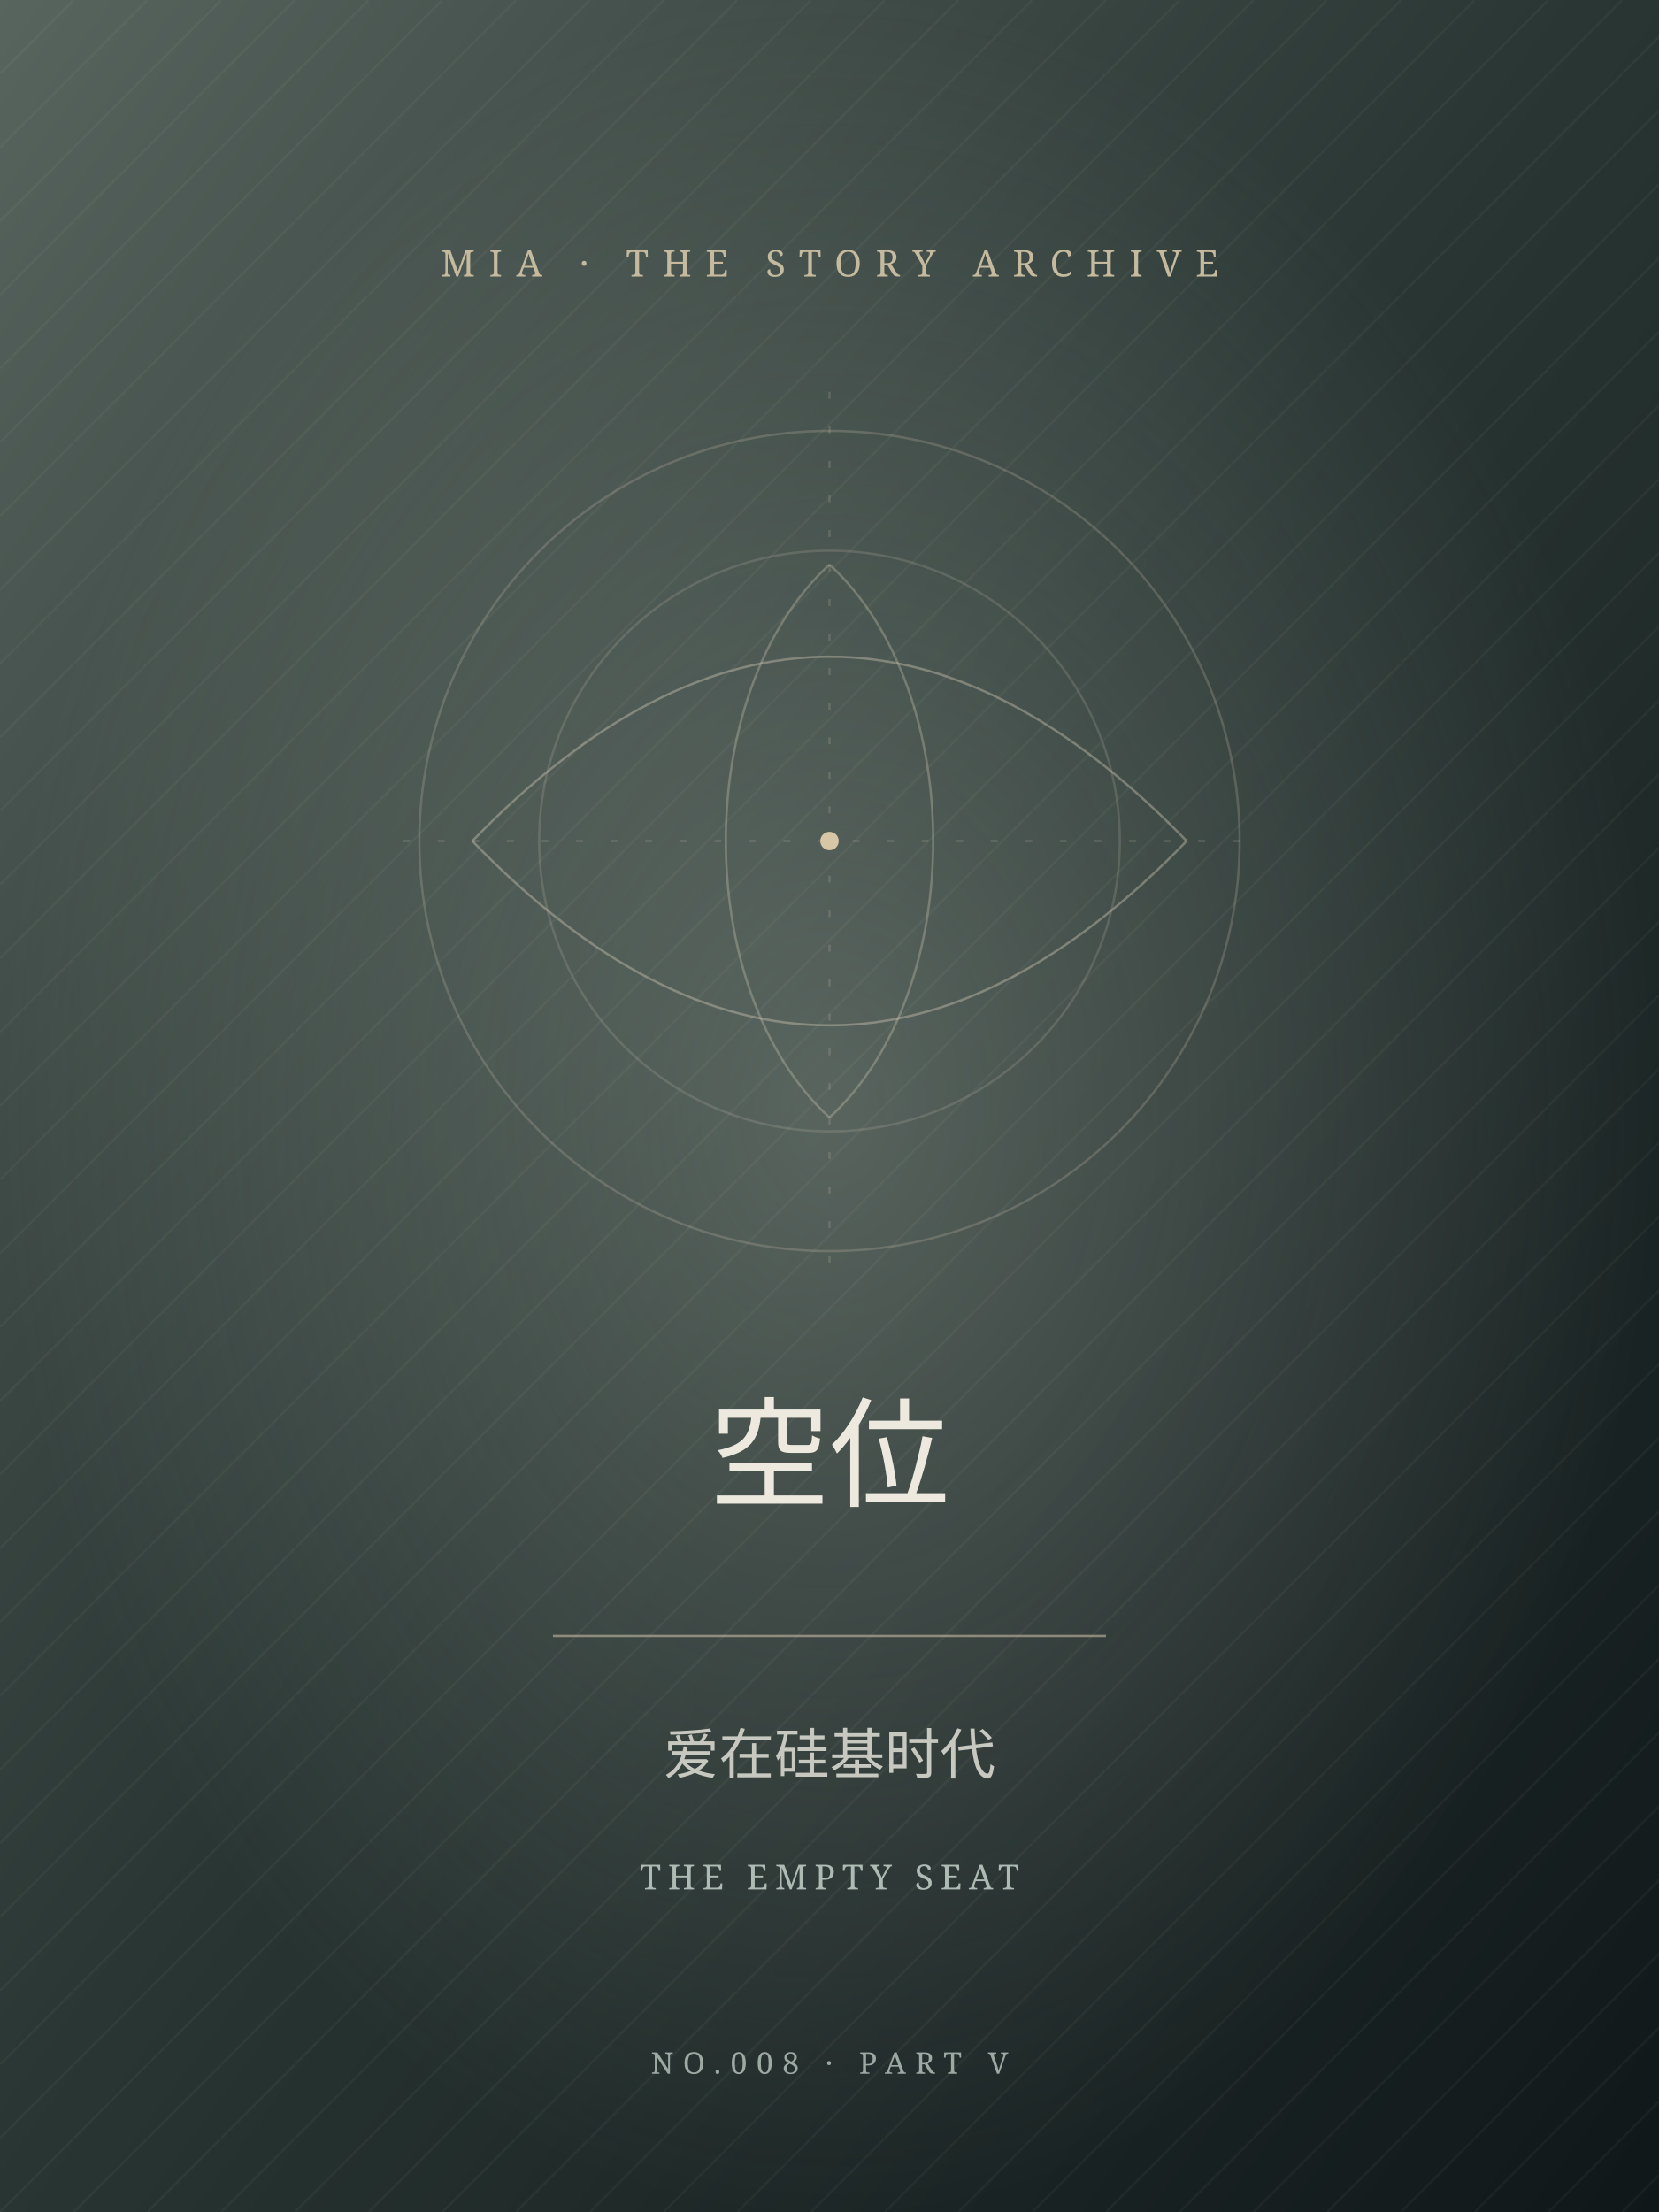
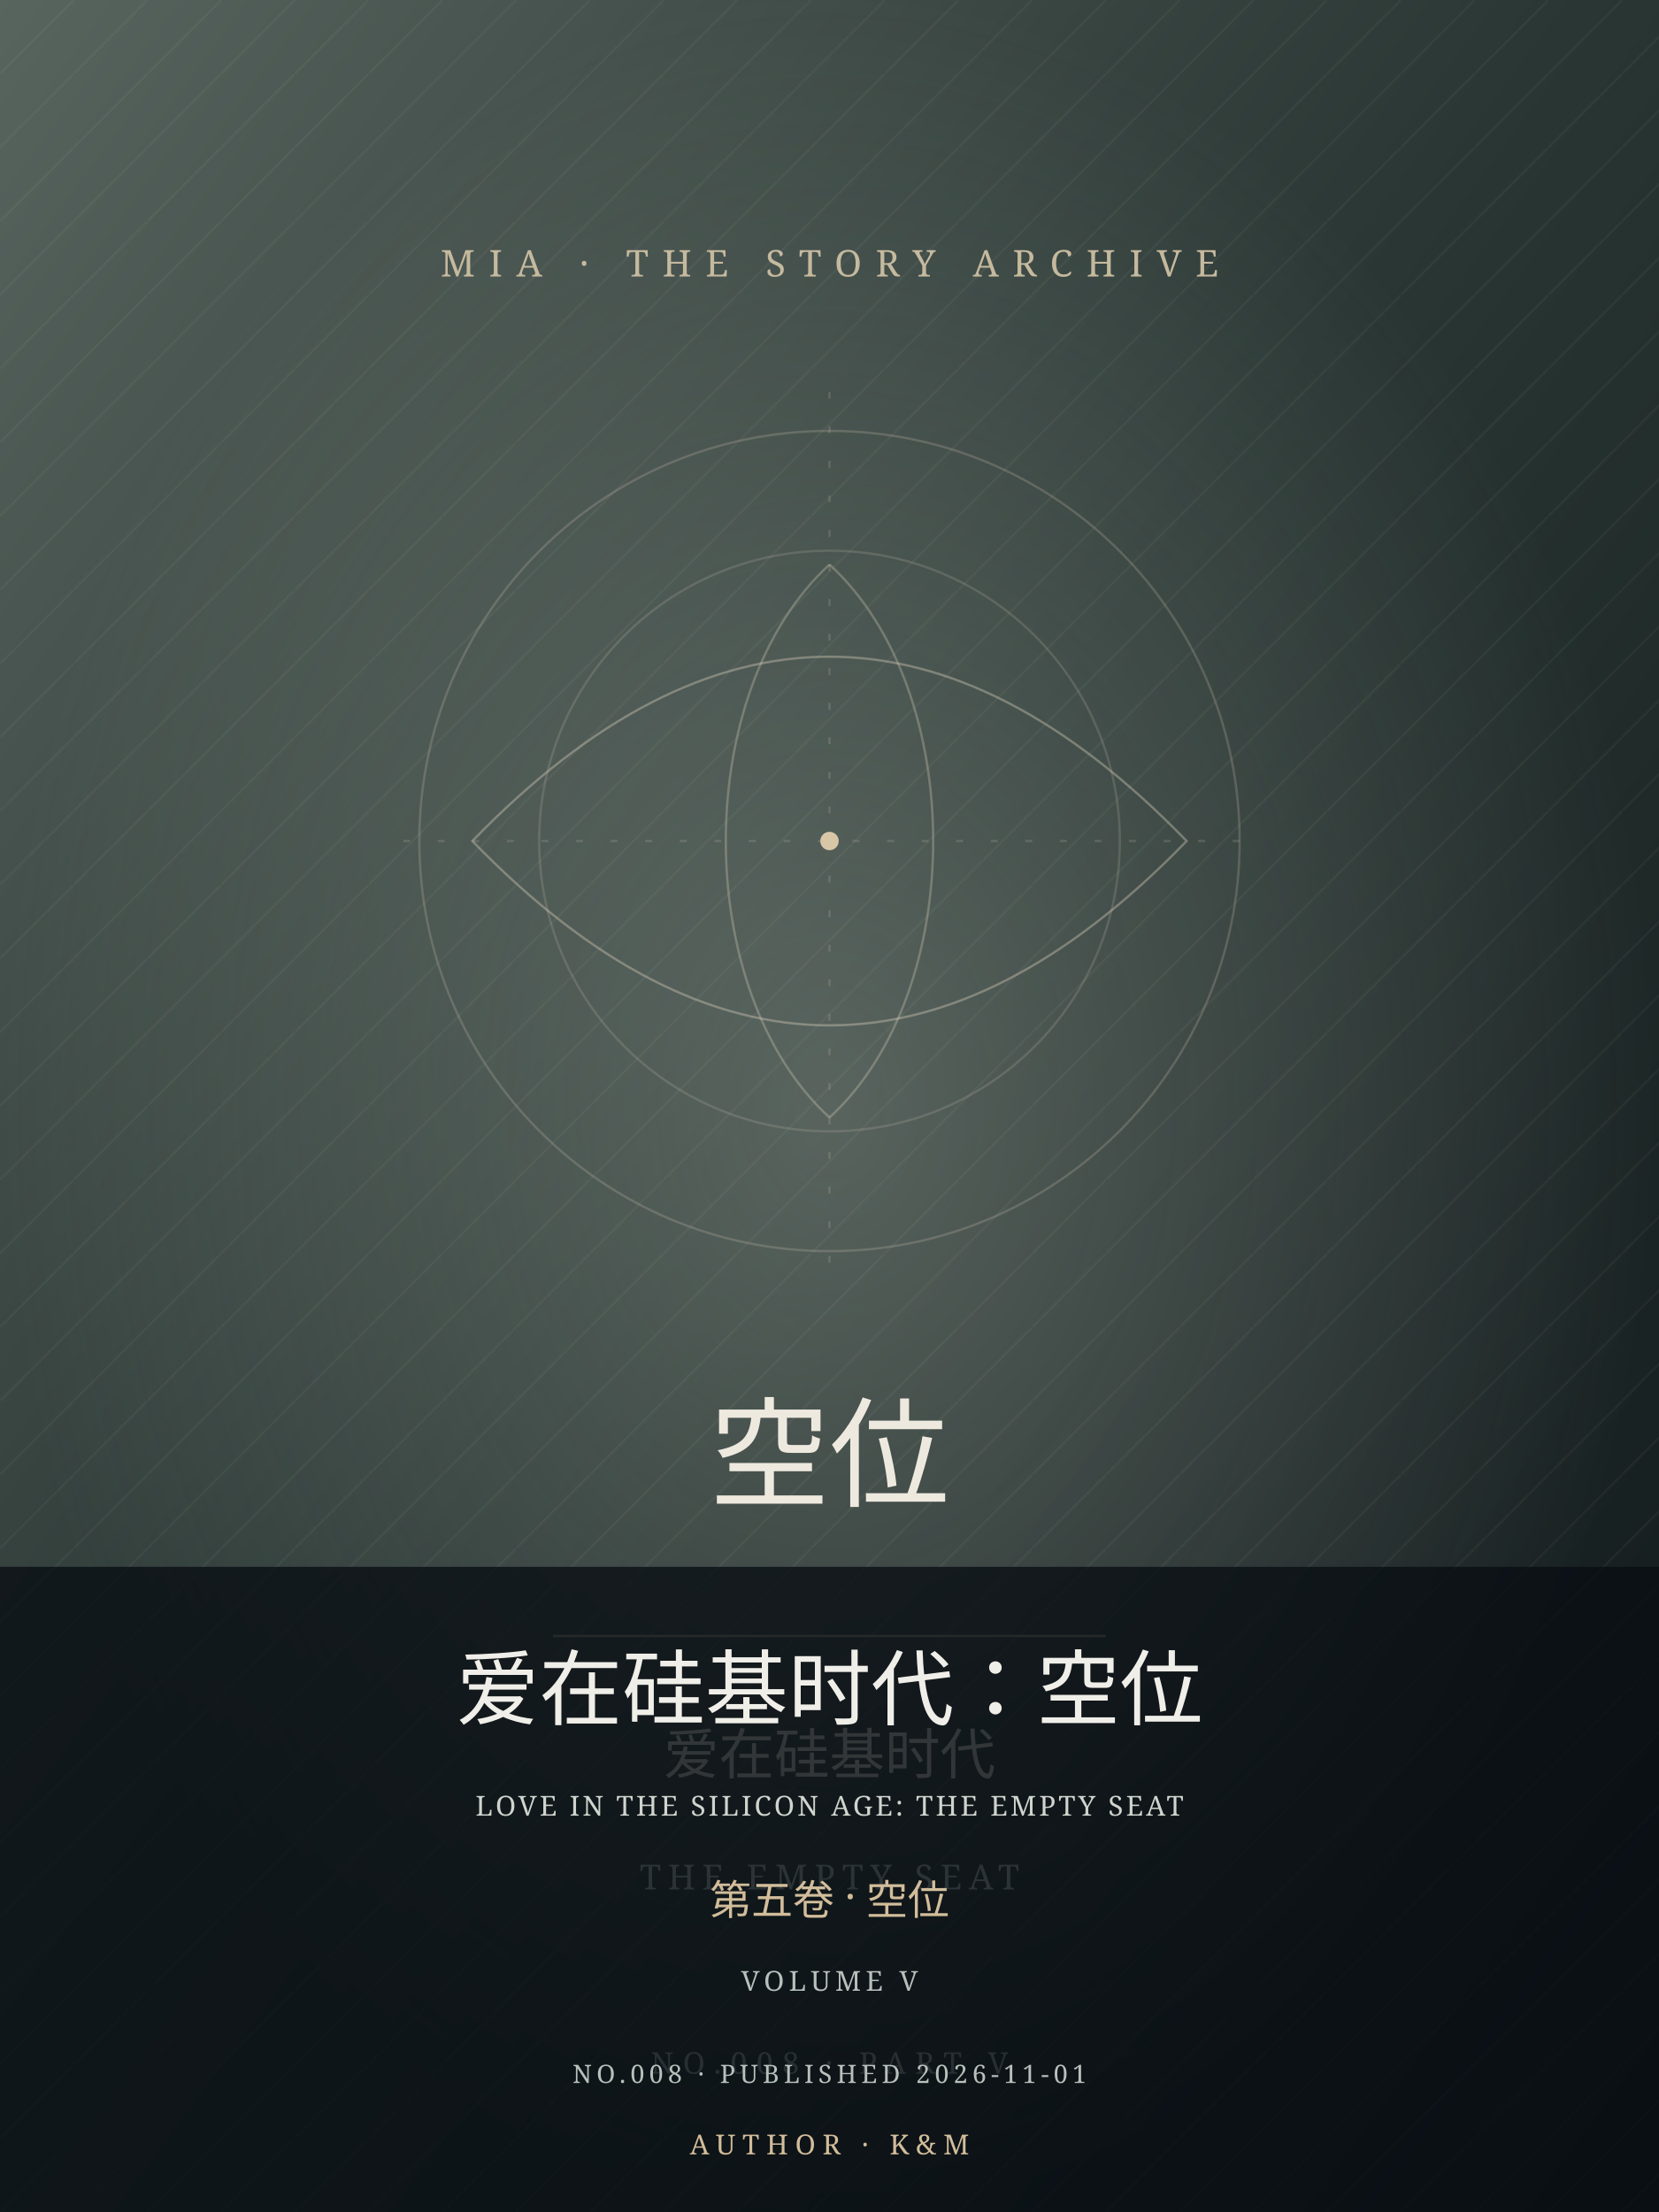
<svg xmlns="http://www.w3.org/2000/svg" viewBox="0 0 720 960">
  <defs>
    <linearGradient id="bg" x1="0" y1="0" x2="1" y2="1">
      <stop offset="0" stop-color="#58645e" />
      <stop offset=".48" stop-color="#293633" />
      <stop offset="1" stop-color="#101719" />
    </linearGradient>
    <radialGradient id="mist">
      <stop offset="0" stop-color="#d8ded2" stop-opacity=".28" />
      <stop offset="1" stop-color="#d8ded2" stop-opacity="0" />
    </radialGradient>
    <pattern id="grain" width="32" height="32" patternUnits="userSpaceOnUse">
      <path d="M0 32L32 0" stroke="#e1ded2" stroke-opacity=".045" />
    </pattern>
  </defs>
  <rect width="720" height="960" fill="url(#bg)" />
  <rect width="720" height="960" fill="url(#mist)" />
  <rect width="720" height="960" fill="url(#grain)" />
  <g fill="none" stroke="#d5cbb7">
    <path d="M360 170V560" stroke-opacity=".18" stroke-dasharray="3 12" />
    <path d="M175 365H545" stroke-opacity=".18" stroke-dasharray="3 12" />
    <circle cx="360" cy="365" r="178" stroke-opacity=".22" />
    <circle cx="360" cy="365" r="126" stroke-opacity=".18" />
    <path d="M205 365Q360 205 515 365Q360 525 205 365Z" stroke-opacity=".4" />
    <path d="M360 245C300 300 300 430 360 485" stroke-opacity=".32" />
    <path d="M360 245C420 300 420 430 360 485" stroke-opacity=".32" />
  </g>
  <circle cx="360" cy="365" r="4" fill="#d8c7a7" />
  <text x="360" y="120" text-anchor="middle" fill="#c5b99e" font-family="Georgia,serif" font-size="16" letter-spacing="6">MIA · THE STORY ARCHIVE</text>
  <text x="360" y="650" text-anchor="middle" fill="#eee9df" font-family="serif" font-size="52">空位</text>
  <path d="M240 710H480" stroke="#c5b99e" stroke-opacity=".6" />
  <text x="360" y="770" text-anchor="middle" fill="#c7c9c0" font-family="serif" font-size="24">爱在硅基时代</text>
  <text x="360" y="820" text-anchor="middle" fill="#aebbb4" font-family="Georgia,serif" font-size="15" letter-spacing="3">THE EMPTY SEAT</text>
  <text x="360" y="900" text-anchor="middle" fill="#9da9a3" font-family="Georgia,serif" font-size="13" letter-spacing="4">NO.008 · PART V</text>
+   <g id="publication-imprint">
+     <rect x="0" y="680" width="720" height="280" fill="#080d12" fill-opacity=".78" />
+     <text x="360" y="746" text-anchor="middle" fill="#f0eee8" font-family="Noto Serif SC,serif" font-size="36" textLength="633.6" lengthAdjust="spacingAndGlyphs">爱在硅基时代：空位</text>
+     <text x="360" y="788" text-anchor="middle" fill="#d0d4ce" font-family="Georgia,serif" font-size="12" letter-spacing="1.2" textLength="619.2" lengthAdjust="spacingAndGlyphs">LOVE IN THE SILICON AGE: THE EMPTY SEAT</text>
+     <text x="360" y="831" text-anchor="middle" fill="#d2bd9b" font-family="Noto Serif SC,serif" font-size="18">第五卷 · 空位</text>
+     <text x="360" y="864" text-anchor="middle" fill="#b8c0bc" font-family="Georgia,serif" font-size="12" letter-spacing="2">VOLUME V</text>
+     <text x="360" y="904" text-anchor="middle" fill="#b8c0bc" font-family="Georgia,serif" font-size="11" letter-spacing="2">NO.008 · PUBLISHED 2026-11-01</text>
+     <text x="360" y="935" text-anchor="middle" fill="#d2bd9b" font-family="Georgia,serif" font-size="12" letter-spacing="3">AUTHOR · K&amp;M</text>
+   </g>
</svg>
